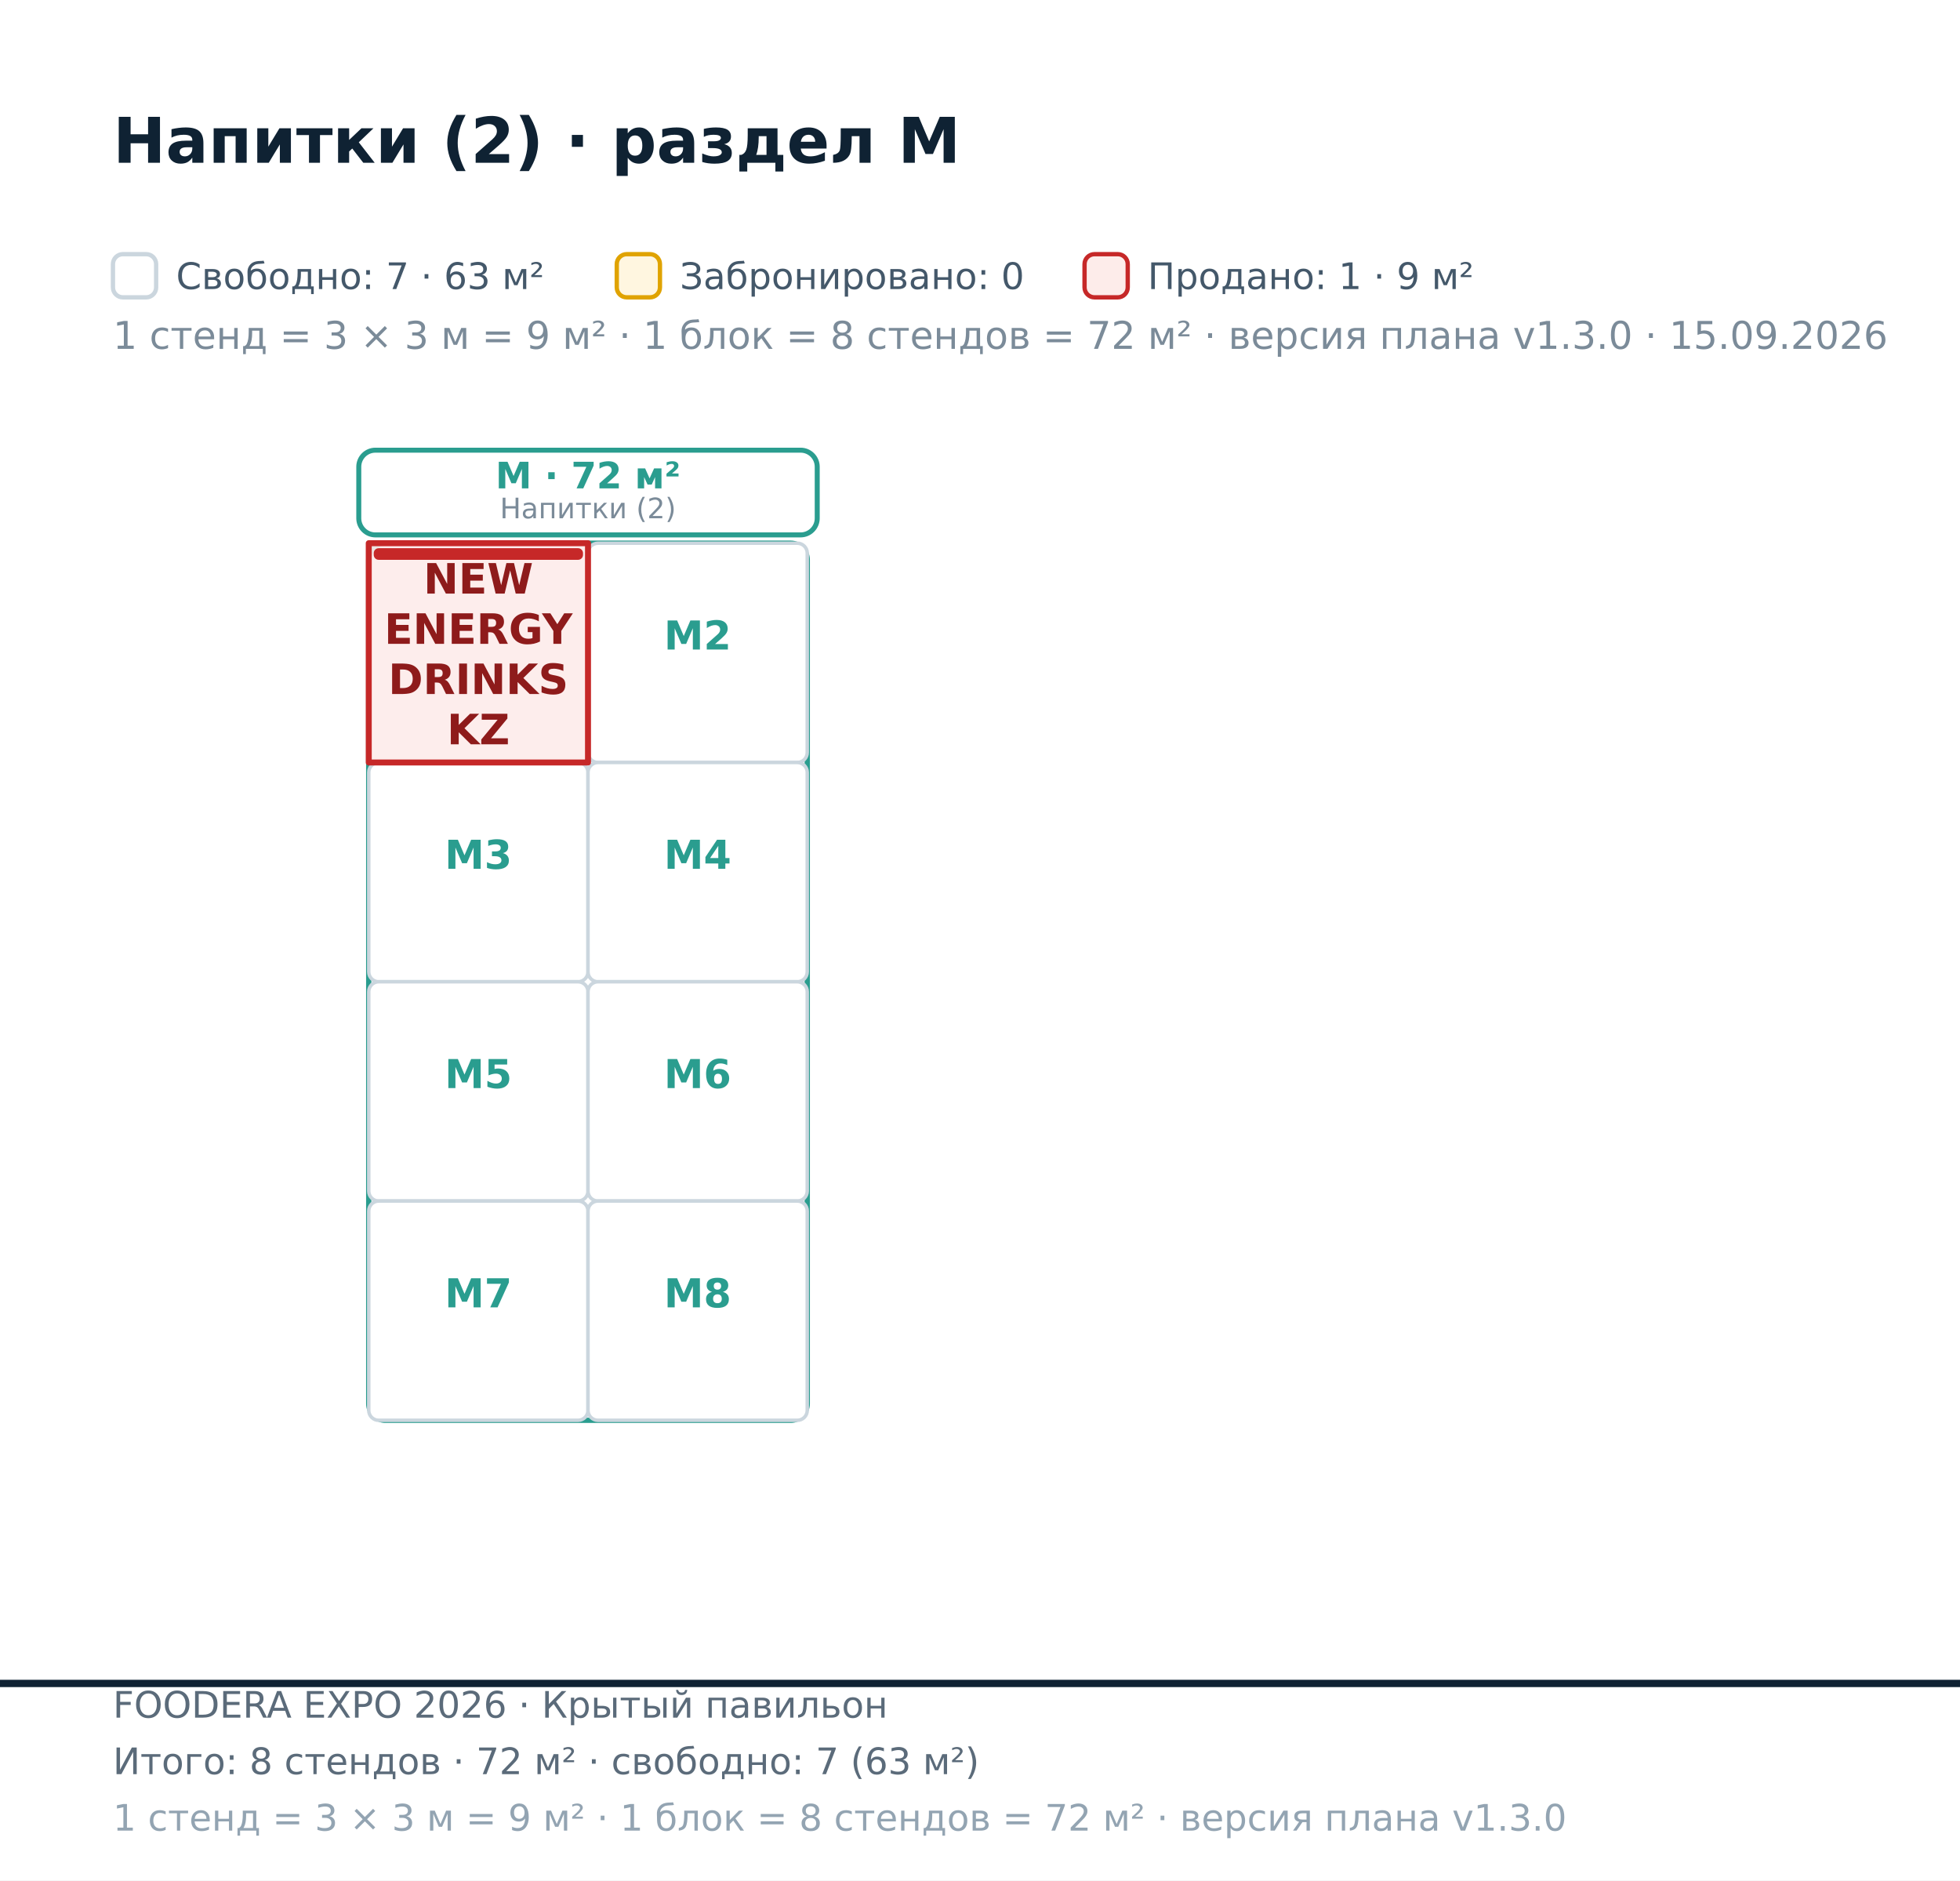
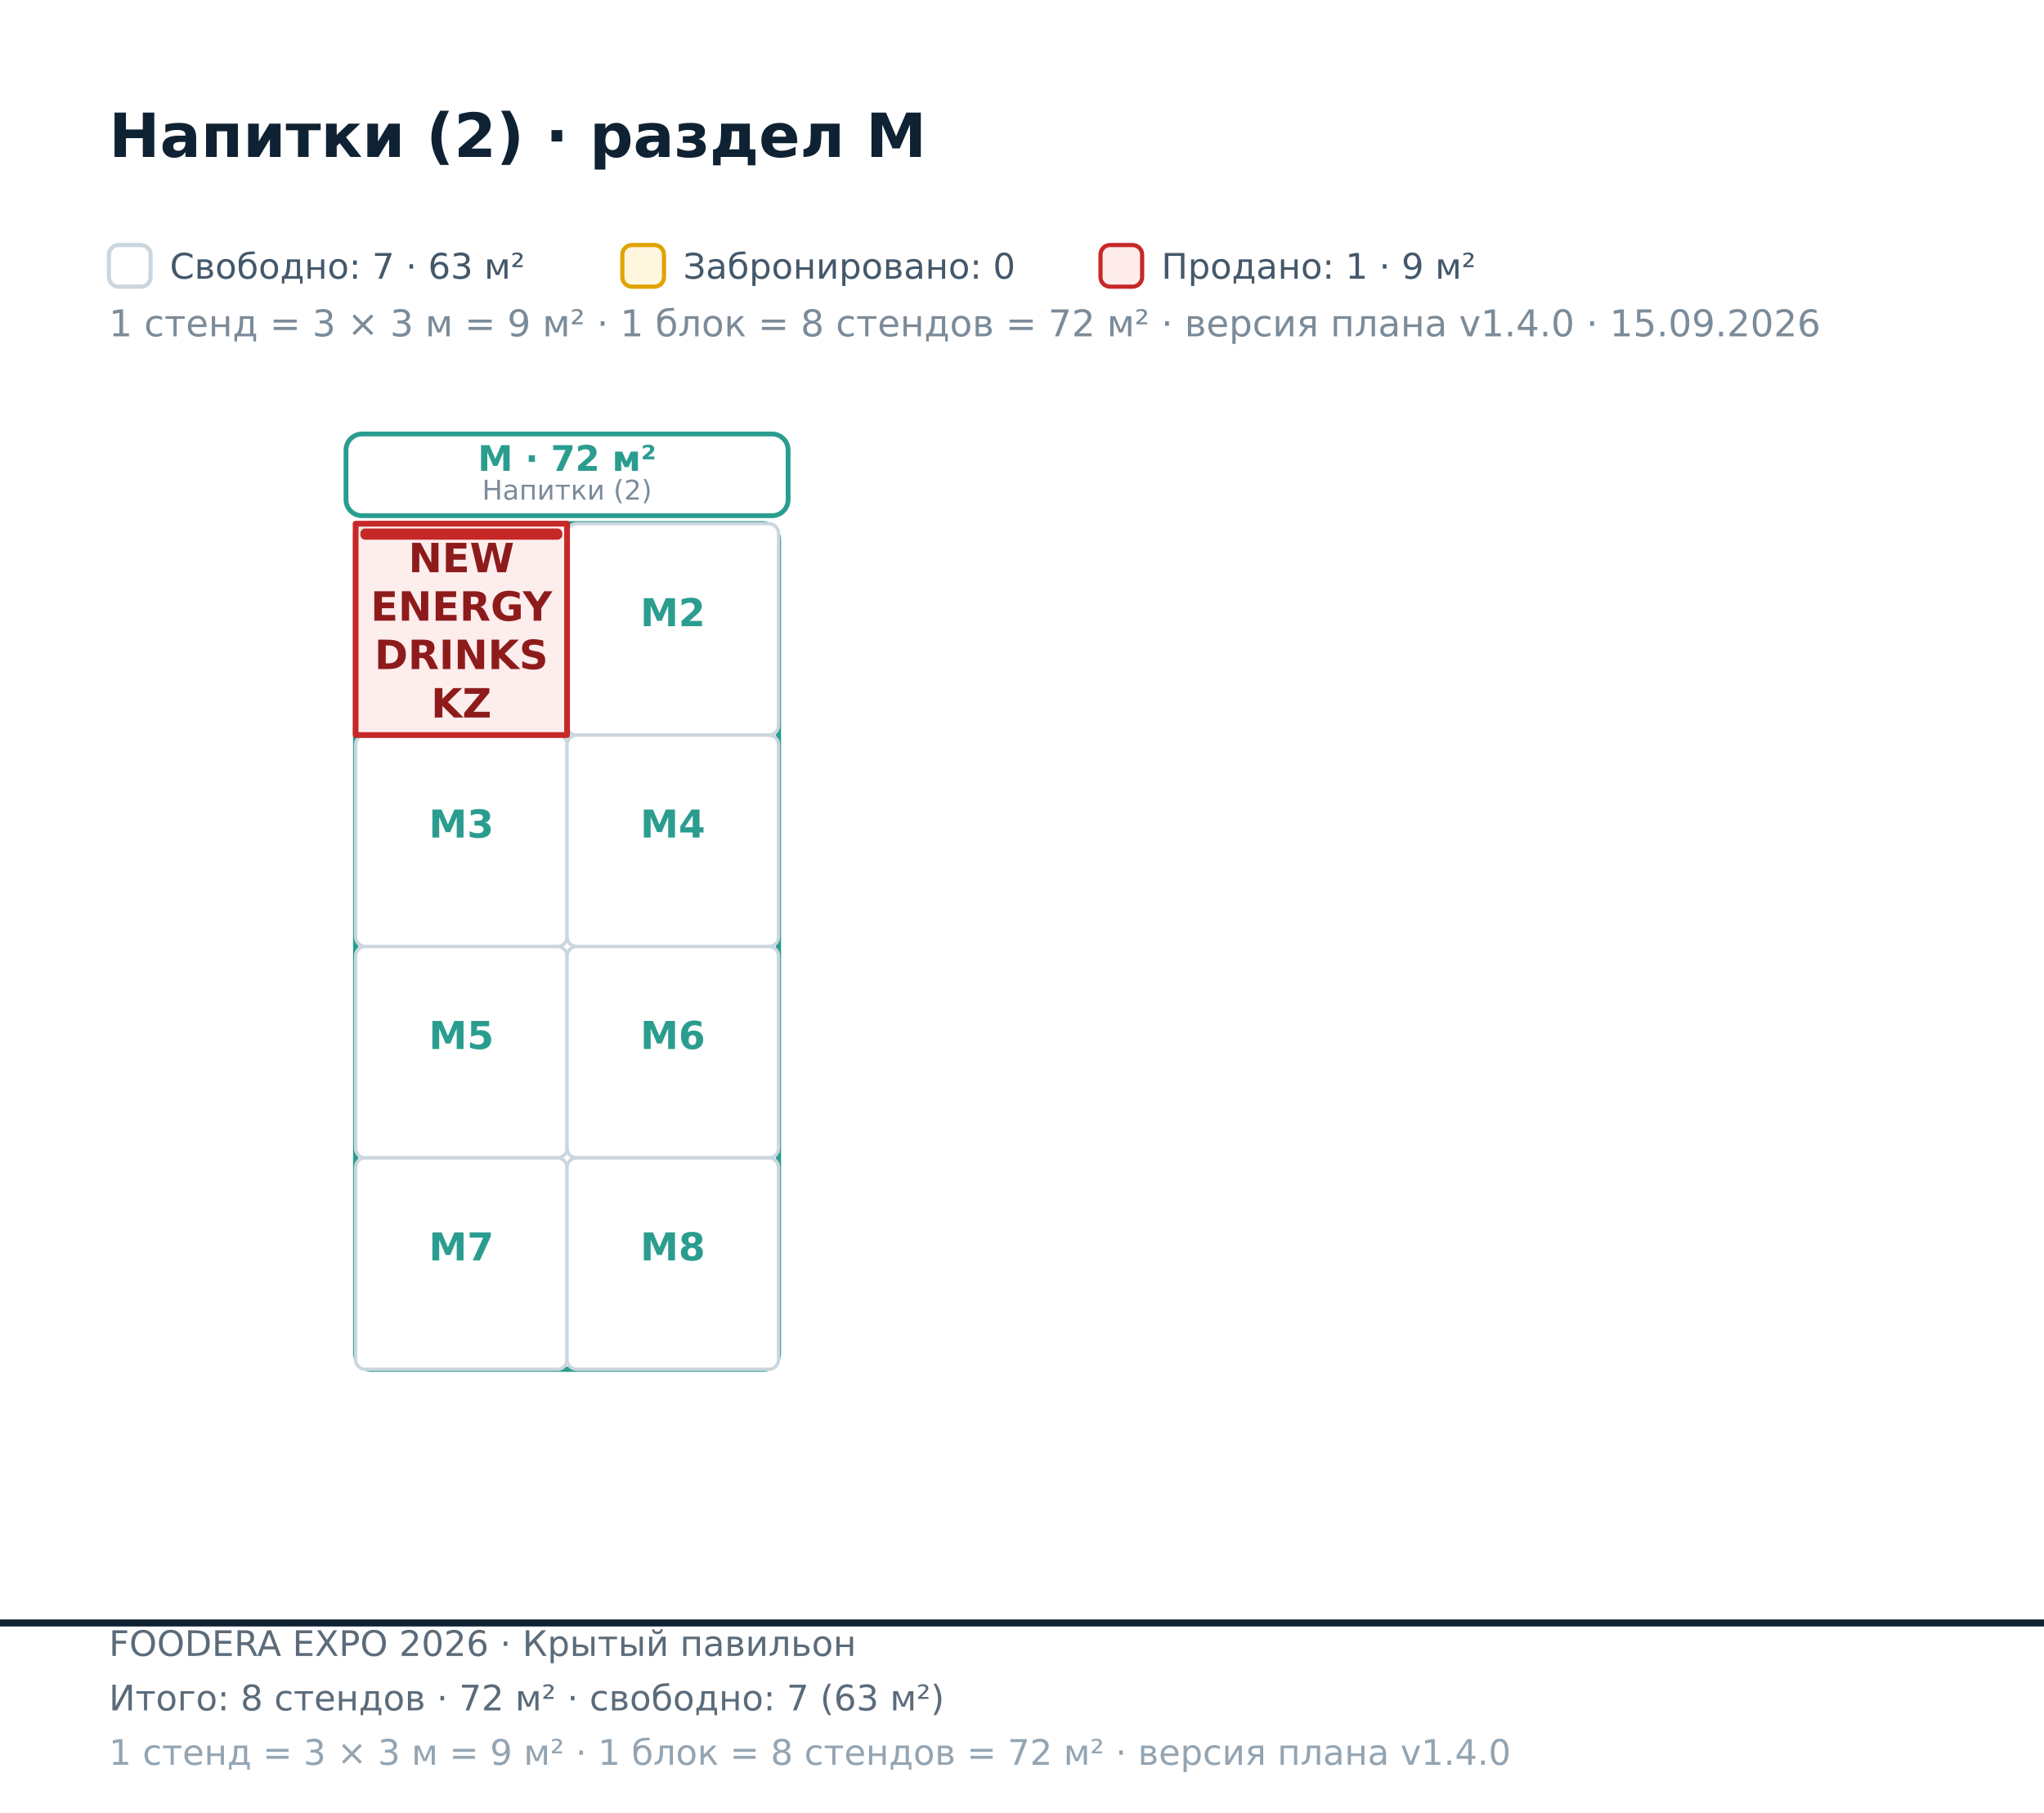
- <svg xmlns="http://www.w3.org/2000/svg" width="590" height="566" viewBox="0 0 590 566" font-family="DejaVu Sans, Helvetica, Arial, sans-serif">
-   <rect x="0.00" y="0.00" width="590.00" height="566.00" fill="#ffffff" />
+ <svg xmlns="http://www.w3.org/2000/svg" width="638" height="566" viewBox="0 0 638 566" font-family="DejaVu Sans, Helvetica, Arial, sans-serif">
+   <rect x="0.00" y="0.00" width="638.00" height="566.00" fill="#ffffff" />
  <polygon points="-153.00,-593.30 1959.00,-593.30 1959.00,506.70 -153.00,506.70" fill="#ffffff" fill-opacity="0.55" stroke="#0f2233" stroke-width="2.2" />
  <rect x="111.00" y="163.50" width="132.00" height="264.00" fill="none" stroke="#2A9D8F" stroke-width="1.6" rx="5" />
  <rect x="108.00" y="135.50" width="138.00" height="25.50" fill="#ffffff" stroke="#2A9D8F" stroke-width="1.5" rx="5" />
  <text x="177.00" y="147.00" font-size="11.00" fill="#2A9D8F" font-weight="bold" text-anchor="middle">M · 72 м²</text>
  <text x="177.00" y="156.00" font-size="8.50" fill="#7b8b99" text-anchor="middle">Напитки (2)</text>
  <rect x="177.00" y="163.50" width="66.00" height="66.00" fill="#ffffff" stroke="#cbd6de" stroke-width="1.05" rx="3" />
  <text x="210.00" y="195.50" font-size="12.00" fill="#2A9D8F" font-weight="bold" text-anchor="middle">M2</text>
  <rect x="111.00" y="229.50" width="66.00" height="66.00" fill="#ffffff" stroke="#cbd6de" stroke-width="1.05" rx="3" />
  <text x="144.00" y="261.50" font-size="12.00" fill="#2A9D8F" font-weight="bold" text-anchor="middle">M3</text>
  <rect x="177.00" y="229.50" width="66.00" height="66.00" fill="#ffffff" stroke="#cbd6de" stroke-width="1.05" rx="3" />
  <text x="210.00" y="261.50" font-size="12.00" fill="#2A9D8F" font-weight="bold" text-anchor="middle">M4</text>
  <rect x="111.00" y="295.50" width="66.00" height="66.00" fill="#ffffff" stroke="#cbd6de" stroke-width="1.05" rx="3" />
  <text x="144.00" y="327.50" font-size="12.00" fill="#2A9D8F" font-weight="bold" text-anchor="middle">M5</text>
  <rect x="177.00" y="295.50" width="66.00" height="66.00" fill="#ffffff" stroke="#cbd6de" stroke-width="1.05" rx="3" />
  <text x="210.00" y="327.50" font-size="12.00" fill="#2A9D8F" font-weight="bold" text-anchor="middle">M6</text>
  <rect x="111.00" y="361.50" width="66.00" height="66.00" fill="#ffffff" stroke="#cbd6de" stroke-width="1.05" rx="3" />
  <text x="144.00" y="393.50" font-size="12.00" fill="#2A9D8F" font-weight="bold" text-anchor="middle">M7</text>
  <rect x="177.00" y="361.50" width="66.00" height="66.00" fill="#ffffff" stroke="#cbd6de" stroke-width="1.05" rx="3" />
  <text x="210.00" y="393.50" font-size="12.00" fill="#2A9D8F" font-weight="bold" text-anchor="middle">M8</text>
  <path d="M111 163.5L177 163.5L177 229.5L111 229.5Z" fill="#fdecea" fill-opacity="0.92" stroke="#c62828" stroke-width="1.8" stroke-linejoin="round" />
  <rect x="112.50" y="165.00" width="63.00" height="3.50" fill="#c62828" rx="1.5" />
  <text x="144.00" y="178.66" font-size="12.60" fill="#8e1b1b" font-weight="bold" text-anchor="middle">NEW</text>
  <text x="144.00" y="193.78" font-size="12.60" fill="#8e1b1b" font-weight="bold" text-anchor="middle">ENERGY</text>
  <text x="144.00" y="208.90" font-size="12.60" fill="#8e1b1b" font-weight="bold" text-anchor="middle">DRINKS</text>
  <text x="144.00" y="224.02" font-size="12.60" fill="#8e1b1b" font-weight="bold" text-anchor="middle">KZ</text>
  <text x="34.00" y="49.00" font-size="19.00" fill="#0f2233" font-weight="bold">Напитки (2) · раздел M</text>
  <rect x="34.00" y="76.50" width="13.00" height="13.00" fill="#ffffff" stroke="#cbd6de" stroke-width="1.3" rx="3" />
-   <text x="34.00" y="105.00" font-size="11.50" fill="#7b8b99">1 стенд = 3 × 3 м = 9 м² · 1 блок = 8 стендов = 72 м² · версия плана v1.3.0 · 15.09.2026</text>
+   <text x="34.00" y="105.00" font-size="11.50" fill="#7b8b99">1 стенд = 3 × 3 м = 9 м² · 1 блок = 8 стендов = 72 м² · версия плана v1.4.0 · 15.09.2026</text>
  <text x="53.00" y="87.00" font-size="11.00" fill="#44586a">Свободно: 7 · 63 м²</text>
-   <rect x="185.66" y="76.50" width="13.00" height="13.00" fill="#fff6e0" stroke="#e0a300" stroke-width="1.3" rx="3" />
-   <text x="204.66" y="87.00" font-size="11.00" fill="#44586a">Забронировано: 0</text>
-   <rect x="326.47" y="76.50" width="13.00" height="13.00" fill="#fdecea" stroke="#c62828" stroke-width="1.3" rx="3" />
-   <text x="345.47" y="87.00" font-size="11.00" fill="#44586a">Продано: 1 · 9 м²</text>
+   <rect x="194.25" y="76.50" width="13.00" height="13.00" fill="#fff6e0" stroke="#e0a300" stroke-width="1.3" rx="3" />
+   <text x="213.25" y="87.00" font-size="11.00" fill="#44586a">Забронировано: 0</text>
+   <rect x="343.50" y="76.50" width="13.00" height="13.00" fill="#fdecea" stroke="#c62828" stroke-width="1.3" rx="3" />
+   <text x="362.50" y="87.00" font-size="11.00" fill="#44586a">Продано: 1 · 9 м²</text>
  <text x="34.00" y="517.00" font-size="11.00" fill="#5b6b7a">FOODERA EXPO 2026 · Крытый павильон</text>
  <text x="34.00" y="534.00" font-size="11.00" fill="#5b6b7a">Итого: 8 стендов · 72 м² · свободно: 7 (63 м²)</text>
-   <text x="34.00" y="551.00" font-size="11.00" fill="#93a4b2">1 стенд = 3 × 3 м = 9 м² · 1 блок = 8 стендов = 72 м² · версия плана v1.3.0</text>
+   <text x="34.00" y="551.00" font-size="11.00" fill="#93a4b2">1 стенд = 3 × 3 м = 9 м² · 1 блок = 8 стендов = 72 м² · версия плана v1.4.0</text>
</svg>
